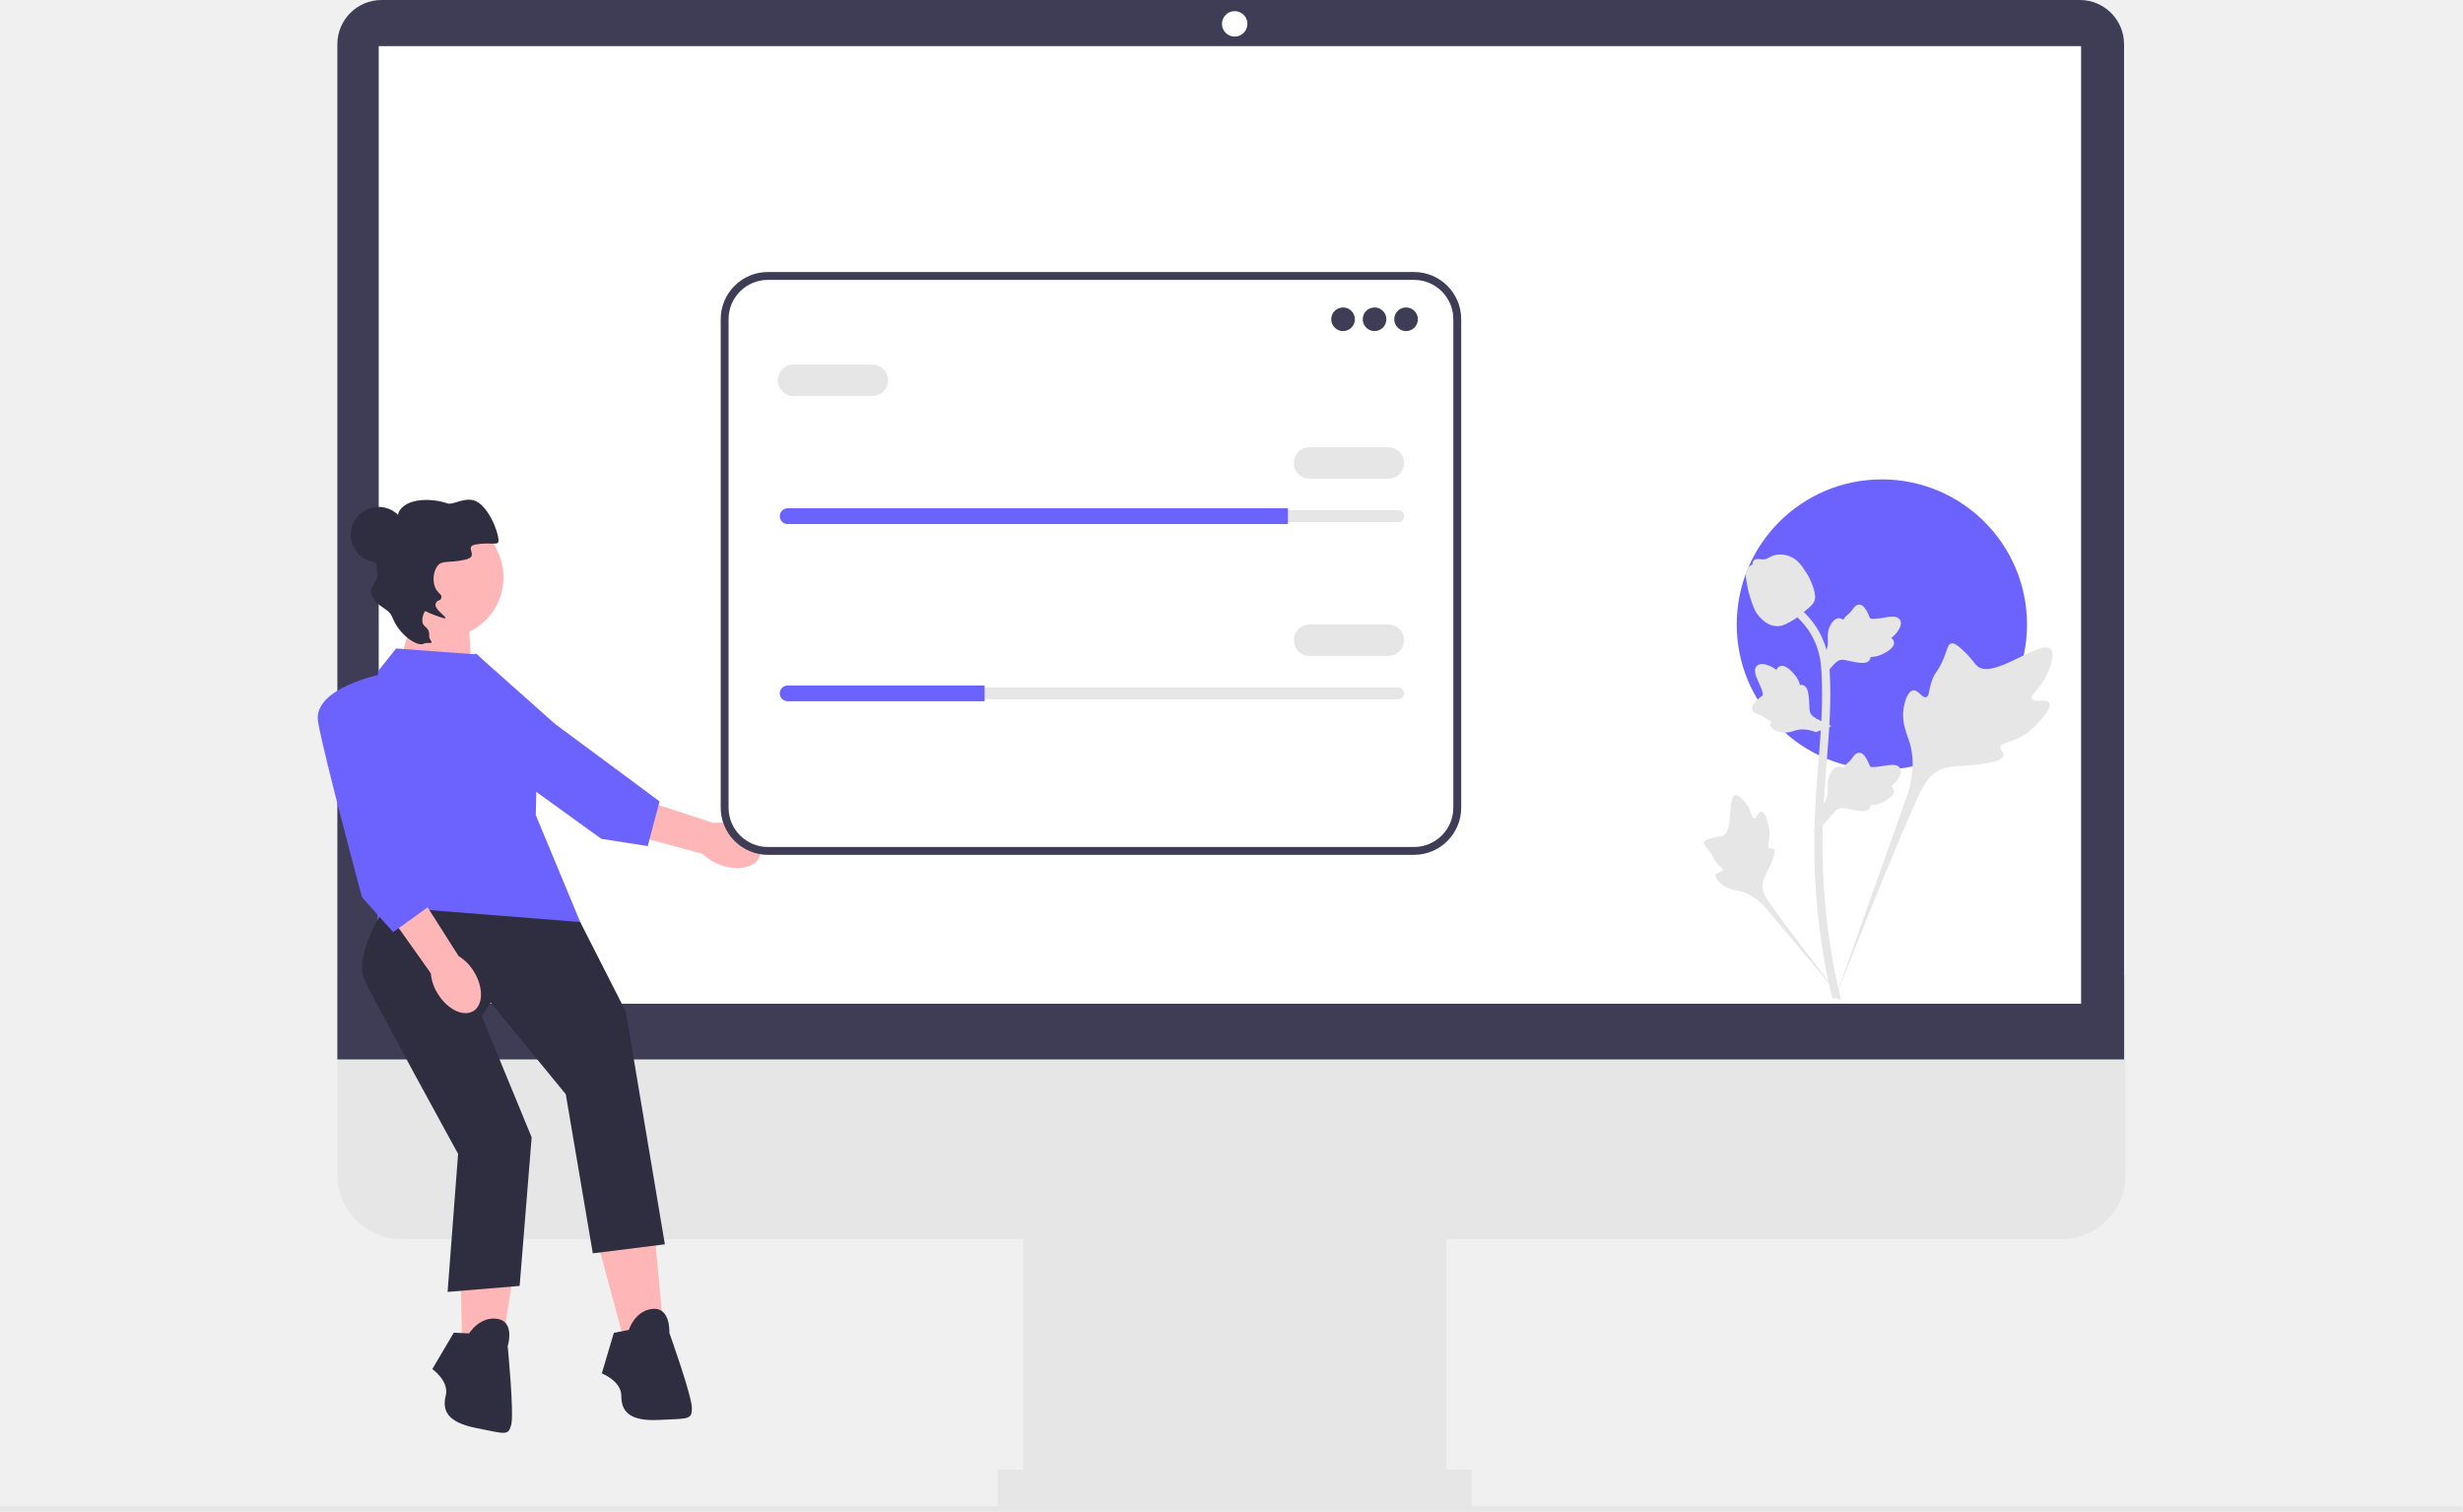
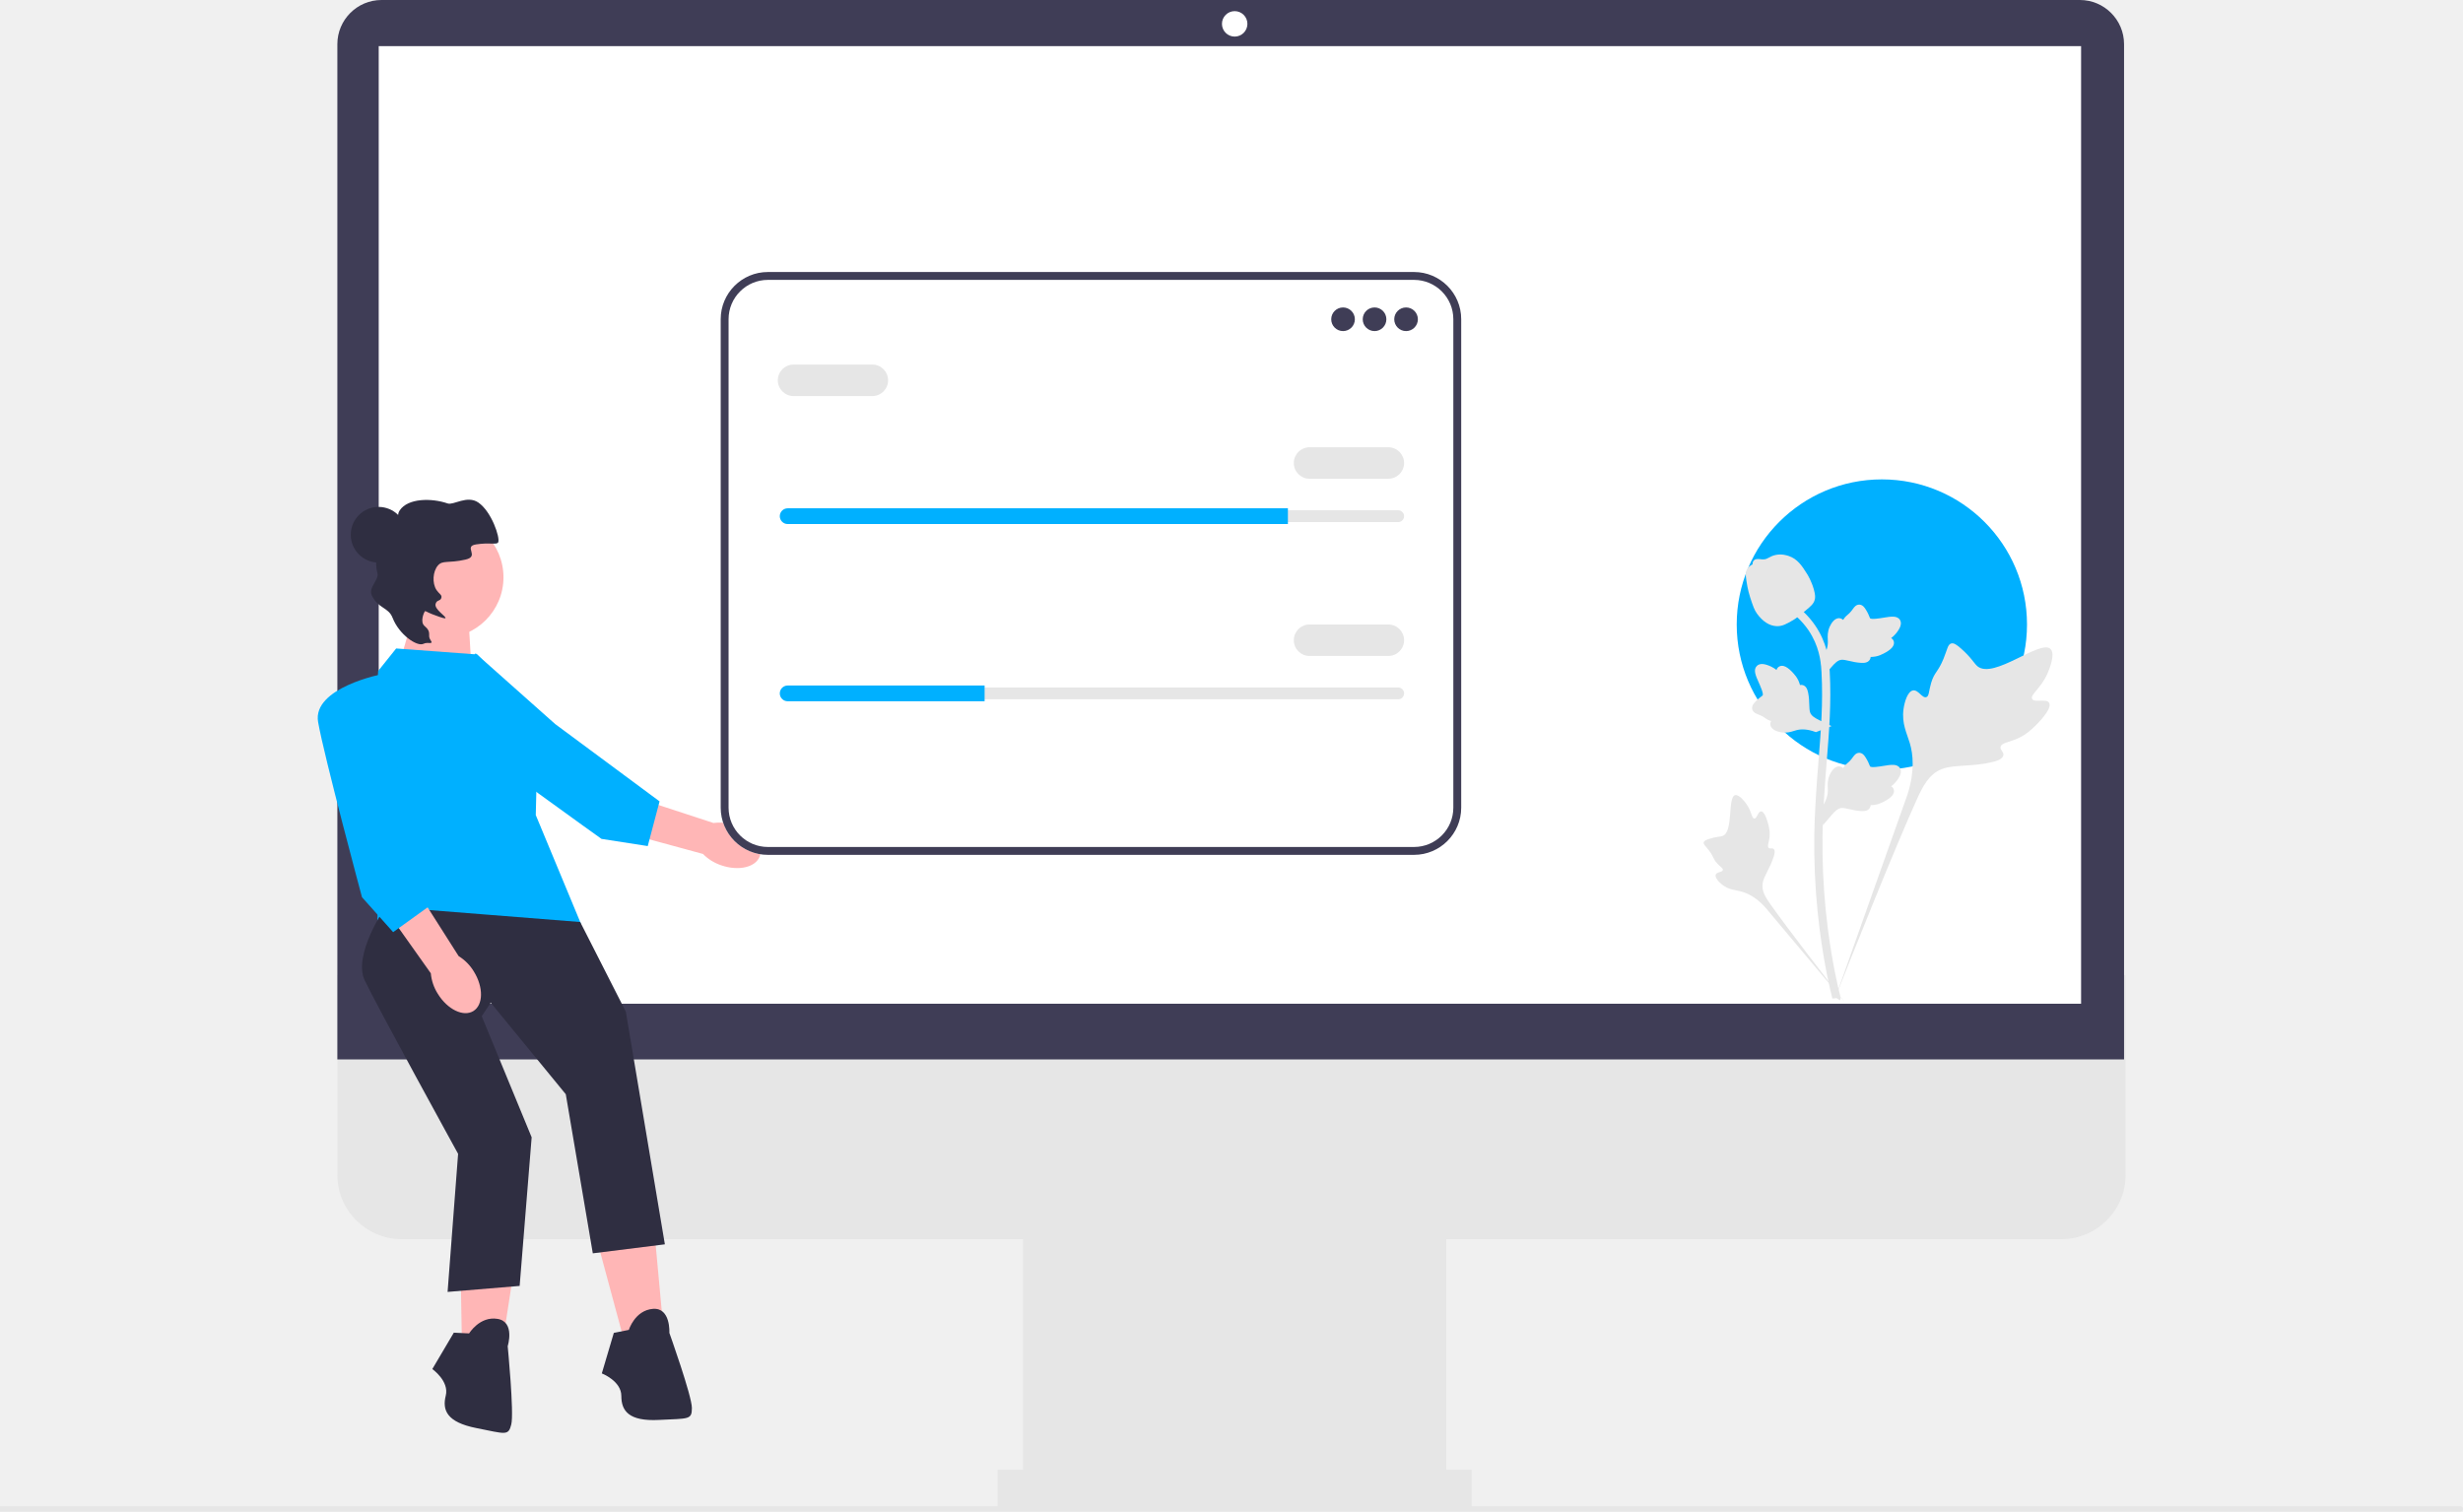
<svg xmlns="http://www.w3.org/2000/svg" width="774.04" height="475.137" viewBox="0 0 774.04 475.137">
  <path d="M647.792,389.5H126.248c-11.154,0-20.229-9.074-20.229-20.229v-62.771H668.02v62.771c0,11.154-9.074,20.229-20.229,20.229Z" fill="#e6e6e6" />
  <rect x="321.52" y="379" width="133" height="95" fill="#e6e6e6" />
  <rect x="313.52" y="462" width="149" height="12" fill="#e6e6e6" />
  <path d="M667.52,333H106.02V13.882c0-7.654,6.228-13.882,13.882-13.882H653.639c7.654,0,13.882,6.228,13.882,13.882V333Z" fill="#3f3d56" />
  <circle cx="388.02" cy="7.5" r="4" fill="#fff" />
  <rect x="119.02" y="14.5" width="535" height="301" fill="#fff" />
-   <circle cx="591.406" cy="196.296" r="45.614" fill="#6c63ff" />
+   <circle cx="591.406" cy="196.296" r="45.614" fill="#00b0ff" />
  <path d="M774.04,474.297h0c0,.464-.376,.84-.84,.84H0v-1.68H773.2c.464,0,.84,.376,.84,.84Z" fill="#e6e6e6" />
  <g>
    <polygon points="130.953 189.663 125.189 209.835 148.243 211.276 146.803 187.501 130.953 189.663" fill="#ffb6b6" />
    <g>
      <g>
-         <path id="uuid-a6c07e27-609a-42c1-9803-308006772003-1499" d="M226.73,272.011c5.471,1.868,10.869,.559,12.057-2.923s-2.284-7.817-7.757-9.685c-2.176-.776-4.506-1.02-6.796-.711l-23.28-7.621-3.343,11.001,23.305,6.345c1.623,1.645,3.617,2.877,5.814,3.594Z" fill="#ffb6b6" />
-         <path d="M149.479,205.361s-14.431,17.361-6.082,24.544c8.349,7.183,45.631,33.775,45.631,33.775l14.535,2.263,3.717-14.05-32.82-24.319-24.981-22.213Z" fill="#6c63ff" />
+         <path id="uuid-a6c07e27-609a-42c1-9803-308006772003-12" d="M226.73,272.011c5.471,1.868,10.869,.559,12.057-2.923s-2.284-7.817-7.757-9.685c-2.176-.776-4.506-1.02-6.796-.711l-23.28-7.621-3.343,11.001,23.305,6.345c1.623,1.645,3.617,2.877,5.814,3.594Z" fill="#ffb6b6" />
+         <path d="M149.479,205.361s-14.431,17.361-6.082,24.544c8.349,7.183,45.631,33.775,45.631,33.775l14.535,2.263,3.717-14.05-32.82-24.319-24.981-22.213Z" fill="#00b0ff" />
      </g>
      <polygon points="187.716 390.18 195.736 419.902 208.474 417.543 205.643 386.878 187.716 390.18" fill="#ffb6b6" />
      <path d="M197.623,418.015l-4.718,.944-3.774,12.738s6.133,2.359,6.133,7.077,2.359,8.02,11.794,7.548,10.379,0,10.379-3.774-7.077-23.588-7.077-23.588c0,0,.472-8.02-5.189-7.548s-7.548,6.605-7.548,6.605Z" fill="#2f2e41" />
      <polygon points="144.589 389.718 145.136 420.497 158.065 421.309 162.781 390.877 144.589 389.718" fill="#ffb6b6" />
      <path d="M147.426,419.126l-4.805-.233-6.76,11.437s5.375,3.78,4.227,8.356,.337,8.353,9.603,10.191c9.267,1.838,10.067,2.525,10.985-1.135,.918-3.661-1.124-24.601-1.124-24.601,0,0,2.409-7.664-3.197-8.584-5.606-.92-8.928,4.57-8.928,4.57Z" fill="#2f2e41" />
-       <path d="M149.975,205.719l-25.475-1.887-5.661,7.077s-2.831,47.648-.944,52.366,.472,31.608,.472,31.608l64.222-4.482-14.214-34.203,.472-19.814-12.738-24.06-6.133-6.605Z" fill="#6c63ff" />
+       <path d="M149.975,205.719l-25.475-1.887-5.661,7.077s-2.831,47.648-.944,52.366,.472,31.608,.472,31.608l64.222-4.482-14.214-34.203,.472-19.814-12.738-24.06-6.133-6.605Z" fill="#00b0ff" />
      <path d="M121.197,284.976s-10.379,15.097-6.605,23.117,29.374,54.587,29.374,54.587l-3.302,43.403,22.645-1.887,3.774-46.705-15.693-38.075,2.831-4.246,23.588,28.778,8.492,50.007,22.645-2.831-12.266-73.124-14.335-28.184-61.148-4.84Z" fill="#2f2e41" />
      <circle cx="118.979" cy="168.082" r="8.746" fill="#2f2e41" />
      <circle cx="139.178" cy="181.459" r="19.048" fill="#ffb6b6" />
      <path d="M133.139,202.342c-2.024,1.072-7.721-2.865-9.759-8.14-1.311-3.394-4.499-2.829-6.533-7.062-1.185-2.466,2.354-4.879,1.77-7.011-1.058-3.864,.268-7.32,.437-7.744,1.459-3.656,3.608-3.571,5.342-7.825,1.044-2.562,.374-2.862,1.252-4.172,2.532-3.782,9.879-3.926,15.06-2.137,1.793,.619,6.112-2.698,9.618-.295,4.131,2.831,6.879,10.99,6.247,12.485-.384,.908-2.523-.017-6.971,.682-4.118,.647,1.317,3.724-3.317,4.773-5.48,1.24-7.131,.108-8.65,1.842-1.605,1.833-1.902,5.542-.437,7.744,.727,1.093,1.664,1.478,1.547,2.239-.214,1.388-1.448,.634-1.852,2.106-.47,1.713,3.433,3.959,3.094,4.477-.068,.104-.361,.217-4.172-1.252-1.522-.587-2.109-1.093-2.279-.906-.276,.303-1.645,3.345-.09,4.639,2.42,2.013,.743,2.813,1.846,4.39,1.138,1.626-.866,.486-2.152,1.168Z" fill="#2f2e41" />
      <g>
-         <path id="uuid-cdcc4a7b-c7e9-4136-bdd1-e7c84b73eb6c-1500" d="M137.599,312.396c3.04,4.917,8.041,7.334,11.17,5.399,3.129-1.935,3.201-7.489,.159-12.407-1.188-1.981-2.833-3.649-4.798-4.865l-13.143-20.671-9.569,6.374,13.973,19.702c.209,2.302,.966,4.52,2.209,6.468Z" fill="#ffb6b6" />
-         <path d="M120.253,211.852s-22.173,4.246-20.286,15.097,13.798,55.069,13.798,55.069l9.79,10.979,11.794-8.492-9.907-39.628-5.189-33.024Z" fill="#6c63ff" />
+         <path id="uuid-cdcc4a7b-c7e9-4136-bdd1-e7c84b73eb6c-13" d="M137.599,312.396c3.04,4.917,8.041,7.334,11.17,5.399,3.129-1.935,3.201-7.489,.159-12.407-1.188-1.981-2.833-3.649-4.798-4.865l-13.143-20.671-9.569,6.374,13.973,19.702c.209,2.302,.966,4.52,2.209,6.468Z" fill="#ffb6b6" />
+         <path d="M120.253,211.852s-22.173,4.246-20.286,15.097,13.798,55.069,13.798,55.069l9.79,10.979,11.794-8.492-9.907-39.628-5.189-33.024Z" fill="#00b0ff" />
      </g>
    </g>
  </g>
  <g>
    <path d="M643.975,220.914c-.872-1.47-4.644,.104-5.338-1.23-.691-1.33,2.814-3.355,4.816-7.983,.361-.835,2.637-6.094,.952-7.716-3.193-3.076-17.804,9.618-22.918,5.464-1.122-.912-1.906-2.731-5.302-5.686-1.351-1.175-2.168-1.706-2.959-1.509-1.122,.28-1.211,1.782-2.414,4.734-1.804,4.428-2.871,4.16-3.923,7.693-.78,2.622-.602,4.147-1.52,4.444-1.299,.42-2.496-2.361-4.142-2.112-1.68,.254-2.696,3.493-3.017,5.918-.602,4.55,1.069,7.553,1.995,10.71,1.007,3.431,1.604,8.649-.721,16.036l-23.007,64.822c5.079-13.301,19.786-49.763,25.966-63.313,1.784-3.911,3.754-7.879,7.798-9.445,3.894-1.508,9.242-.607,16.06-2.25,.796-.192,3.006-.754,3.284-2.054,.23-1.074-1.07-1.674-.87-2.68,.268-1.35,2.824-1.366,5.964-2.924,2.215-1.098,3.594-2.404,4.781-3.527,.358-.339,5.675-5.434,4.514-7.391h-0Z" fill="#e6e6e6" />
    <path d="M553.46,255.039c-.973,.004-1.289,2.309-2.144,2.265-.852-.044-.835-2.349-2.528-4.667-.305-.418-2.23-3.052-3.513-2.694-2.431,.68-.417,11.513-3.931,12.825-.771,.288-1.891,.147-4.321,.962-.967,.324-1.463,.572-1.594,1.017-.186,.631,.525,1.108,1.627,2.551,1.653,2.163,1.213,2.61,2.644,4.145,1.062,1.14,1.862,1.492,1.742,2.028-.169,.759-1.879,.544-2.232,1.424-.36,.898,.936,2.331,2.034,3.188,2.06,1.609,4.015,1.655,5.832,2.111,1.974,.496,4.708,1.708,7.663,4.981l25.177,29.995c-5.063-6.331-18.715-24.069-23.583-31.012-1.405-2.004-2.784-4.116-2.385-6.553,.384-2.346,2.368-4.711,3.529-8.531,.136-.446,.497-1.693-.06-2.204-.461-.423-1.13,.042-1.567-.346-.585-.521,.144-1.78,.286-3.771,.1-1.404-.143-2.458-.352-3.364-.063-.273-1.03-4.353-2.325-4.348v0Z" fill="#e6e6e6" />
    <path d="M572.875,259.397l-.586-5.234,.268-.397c1.24-1.835,1.872-3.627,1.879-5.328,.001-.27-.011-.541-.024-.816-.051-1.092-.114-2.449,.594-4.031,.397-.882,1.511-2.924,3.187-2.671,.451,.063,.792,.27,1.051,.513,.038-.061,.077-.121,.119-.187,.522-.796,.935-1.137,1.333-1.466,.306-.253,.622-.513,1.117-1.13,.217-.27,.387-.508,.529-.708,.433-.604,1-1.324,1.998-1.312,1.067,.051,1.625,.933,1.995,1.516,.661,1.041,.96,1.792,1.159,2.29,.072,.182,.154,.387,.196,.45,.344,.505,3.138,.033,4.19-.139,2.364-.394,4.41-.735,5.253,.756,.604,1.067,.155,2.477-1.374,4.304-.476,.569-.983,1.001-1.433,1.34,.373,.222,.706,.564,.842,1.099h0c.318,1.269-.772,2.54-3.24,3.783-.613,.311-1.438,.725-2.594,.925-.545,.094-1.035,.116-1.454,.129-.009,.243-.066,.505-.214,.776-.433,.796-1.336,1.175-2.695,1.084-1.496-.078-2.728-.364-3.815-.614-.949-.217-1.767-.402-2.409-.359-1.19,.096-2.108,1.049-3.184,2.285l-2.688,3.142h-0Z" fill="#e6e6e6" />
    <path d="M575.595,228.233l-4.914,1.895-.452-.159c-2.089-.734-3.983-.89-5.63-.466-.262,.067-.52,.148-.784,.23-1.043,.326-2.34,.731-4.05,.448-.954-.16-3.212-.72-3.392-2.405-.053-.452,.061-.835,.23-1.147-.068-.021-.137-.044-.211-.067-.902-.303-1.337-.616-1.756-.918-.322-.232-.654-.471-1.376-.794-.317-.142-.589-.245-.819-.333-.694-.266-1.535-.631-1.776-1.6-.222-1.044,.49-1.808,.961-2.315,.84-.903,1.49-1.383,1.921-1.702,.158-.116,.335-.247,.385-.304,.402-.461-.764-3.043-1.197-4.018-.981-2.187-1.83-4.079-.601-5.273,.878-.855,2.356-.779,4.512,.237,.671,.317,1.217,.697,1.659,1.046,.121-.417,.366-.826,.85-1.093h0c1.146-.63,2.653,.103,4.482,2.174,.456,.514,1.066,1.207,1.553,2.275,.229,.503,.375,.972,.494,1.374,.237-.053,.506-.065,.805,.01,.88,.217,1.476,.994,1.732,2.332,.304,1.467,.34,2.731,.374,3.846,.03,.973,.059,1.811,.264,2.421,.395,1.127,1.549,1.773,3.018,2.501l3.721,1.803-0,0Z" fill="#e6e6e6" />
    <path d="M572.875,212.813l-.586-5.234,.268-.397c1.24-1.835,1.872-3.627,1.879-5.328,.001-.27-.011-.541-.024-.816-.051-1.092-.114-2.449,.594-4.031,.397-.882,1.511-2.924,3.187-2.671,.451,.063,.792,.27,1.051,.513,.038-.061,.077-.121,.119-.187,.522-.796,.935-1.137,1.333-1.466,.306-.253,.622-.513,1.117-1.13,.217-.27,.387-.508,.529-.708,.433-.604,1-1.324,1.998-1.312,1.067,.051,1.625,.933,1.995,1.516,.661,1.041,.96,1.792,1.159,2.29,.072,.182,.154,.387,.196,.45,.344,.505,3.138,.033,4.19-.139,2.364-.394,4.41-.735,5.253,.756,.604,1.067,.155,2.477-1.374,4.304-.476,.569-.983,1.001-1.433,1.34,.373,.222,.706,.564,.842,1.099h0c.318,1.269-.772,2.54-3.24,3.783-.613,.311-1.438,.725-2.594,.925-.545,.094-1.035,.116-1.454,.129-.009,.243-.066,.505-.214,.776-.433,.796-1.336,1.175-2.695,1.084-1.496-.078-2.728-.364-3.815-.614-.949-.217-1.767-.402-2.409-.359-1.19,.096-2.108,1.049-3.184,2.285l-2.688,3.142h-0Z" fill="#e6e6e6" />
    <path d="M578.23,314.412l-1.097-.687-.265-1.266,.265,1.266-1.279,.147c-.02-.119-.09-.392-.195-.819-.572-2.34-2.318-9.462-3.773-20.679-1.016-7.83-1.591-15.879-1.71-23.929-.119-8.062,.263-14.166,.569-19.071,.231-3.7,.512-7.223,.787-10.655,.733-9.169,1.424-17.831,.91-27.419-.114-2.141-.353-6.596-2.956-11.338-1.51-2.75-3.59-5.191-6.183-7.253l1.612-2.027c2.862,2.28,5.163,4.984,6.84,8.037,2.886,5.257,3.147,10.112,3.272,12.445,.523,9.758-.176,18.503-.916,27.76-.273,3.42-.553,6.927-.783,10.612-.303,4.86-.681,10.911-.564,18.869,.116,7.954,.685,15.905,1.687,23.636,1.438,11.075,3.158,18.091,3.723,20.396,.301,1.231,.364,1.489,.056,1.976v-0Z" fill="#e6e6e6" />
    <path d="M558.558,196.82c-.106,0-.214-.003-.322-.01-2.204-.119-4.245-1.438-6.067-3.92-.854-1.168-1.291-2.5-2.163-5.156-.135-.409-.792-2.487-1.192-5.345-.262-1.868-.229-2.649,.142-3.339,.411-.768,1.075-1.304,1.823-1.666-.033-.248-.006-.503,.101-.763,.441-1.079,1.614-.938,2.248-.869,.321,.04,.722,.094,1.154,.071,.68-.033,1.045-.235,1.599-.538,.529-.291,1.188-.652,2.165-.852,1.926-.402,3.54,.144,4.072,.323,2.799,.933,4.179,3.109,5.776,5.628,.318,.505,1.412,2.345,2.133,4.868,.521,1.82,.447,2.628,.291,3.23-.318,1.236-1.07,1.944-2.98,3.505-1.994,1.635-2.995,2.454-3.854,2.952-2,1.155-3.256,1.88-4.925,1.88v0Z" fill="#e6e6e6" />
  </g>
  <g>
    <path d="M444.384,268.703H241.318c-8.175,0-14.825-6.651-14.825-14.825V100.325c0-8.174,6.65-14.825,14.825-14.825h203.066c8.175,0,14.825,6.651,14.825,14.825V253.877c0,8.174-6.65,14.825-14.825,14.825Z" fill="#fff" />
    <path d="M444.384,268.703H241.318c-8.175,0-14.825-6.651-14.825-14.825V100.325c0-8.174,6.65-14.825,14.825-14.825h203.066c8.175,0,14.825,6.651,14.825,14.825V253.877c0,8.174-6.65,14.825-14.825,14.825ZM241.318,87.976c-6.809,0-12.35,5.54-12.35,12.35V253.877c0,6.809,5.54,12.35,12.35,12.35h203.066c6.809,0,12.35-5.54,12.35-12.35V100.325c0-6.809-5.54-12.35-12.35-12.35H241.318Z" fill="#3f3d56" />
    <circle cx="422.074" cy="100.354" r="3.714" fill="#3f3d56" />
    <circle cx="431.976" cy="100.354" r="3.714" fill="#3f3d56" />
    <circle cx="441.879" cy="100.354" r="3.714" fill="#3f3d56" />
    <path d="M247.536,160.39c-1.024,0-1.857,.833-1.857,1.857,0,.499,.193,.961,.543,1.302,.353,.361,.815,.555,1.314,.555h191.868c1.024,0,1.857-.833,1.857-1.857,0-.499-.193-.961-.543-1.302-.353-.361-.815-.555-1.314-.555H247.536Z" fill="#e6e6e6" />
-     <path d="M404.744,159.771v4.951H247.536c-.681,0-1.3-.272-1.745-.73-.458-.446-.73-1.065-.73-1.745,0-1.362,1.114-2.476,2.476-2.476h157.208Z" fill="#6c63ff" />
+     <path d="M404.744,159.771v4.951H247.536c-.681,0-1.3-.272-1.745-.73-.458-.446-.73-1.065-.73-1.745,0-1.362,1.114-2.476,2.476-2.476h157.208Z" fill="#00b0ff" />
    <path d="M436.309,150.487h-24.757c-2.73,0-4.951-2.221-4.951-4.951s2.221-4.951,4.951-4.951h24.757c2.73,0,4.951,2.221,4.951,4.951s-2.221,4.951-4.951,4.951Z" fill="#e6e6e6" />
    <path d="M274.15,124.492h-24.757c-2.73,0-4.951-2.221-4.951-4.951s2.221-4.951,4.951-4.951h24.757c2.73,0,4.951,2.221,4.951,4.951s-2.221,4.951-4.951,4.951Z" fill="#e6e6e6" />
    <path d="M247.536,216.094c-1.024,0-1.857,.833-1.857,1.857,0,.499,.193,.961,.543,1.302,.353,.361,.815,.555,1.314,.555h191.868c1.024,0,1.857-.833,1.857-1.857,0-.499-.193-.961-.543-1.302-.353-.361-.815-.555-1.314-.555H247.536Z" fill="#e6e6e6" />
-     <path d="M309.429,215.475v4.951h-61.893c-.681,0-1.3-.272-1.745-.73-.458-.446-.73-1.065-.73-1.745,0-1.362,1.114-2.476,2.476-2.476h61.893Z" fill="#6c63ff" />
+     <path d="M309.429,215.475v4.951h-61.893c-.681,0-1.3-.272-1.745-.73-.458-.446-.73-1.065-.73-1.745,0-1.362,1.114-2.476,2.476-2.476h61.893Z" fill="#00b0ff" />
    <path d="M436.309,206.191h-24.757c-2.73,0-4.951-2.221-4.951-4.951s2.221-4.951,4.951-4.951h24.757c2.73,0,4.951,2.221,4.951,4.951s-2.221,4.951-4.951,4.951Z" fill="#e6e6e6" />
  </g>
</svg>
